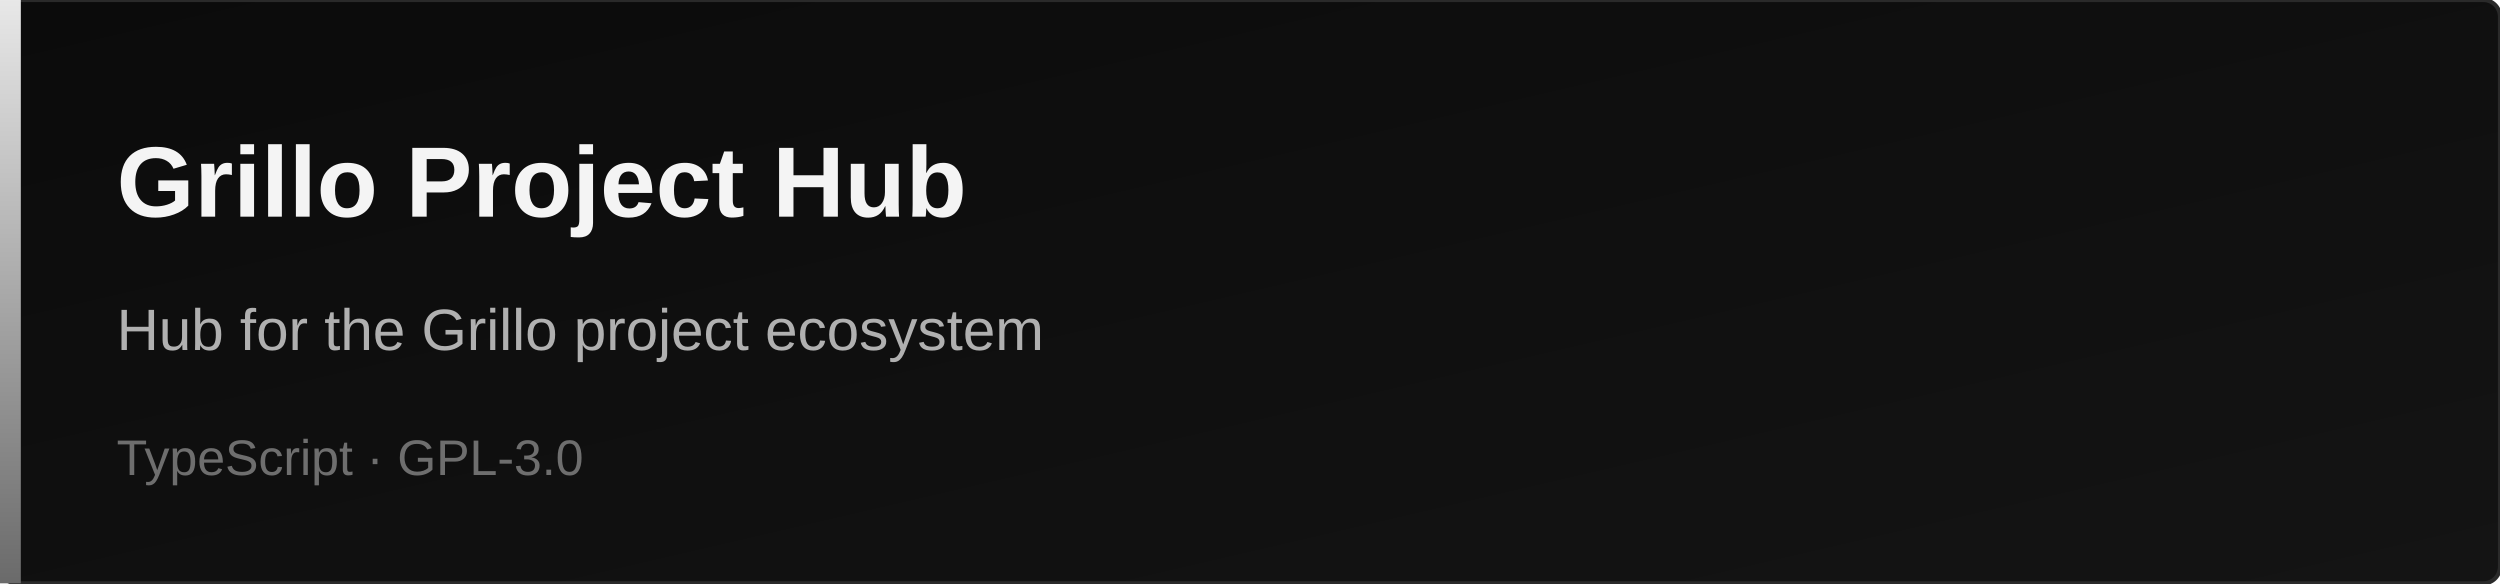
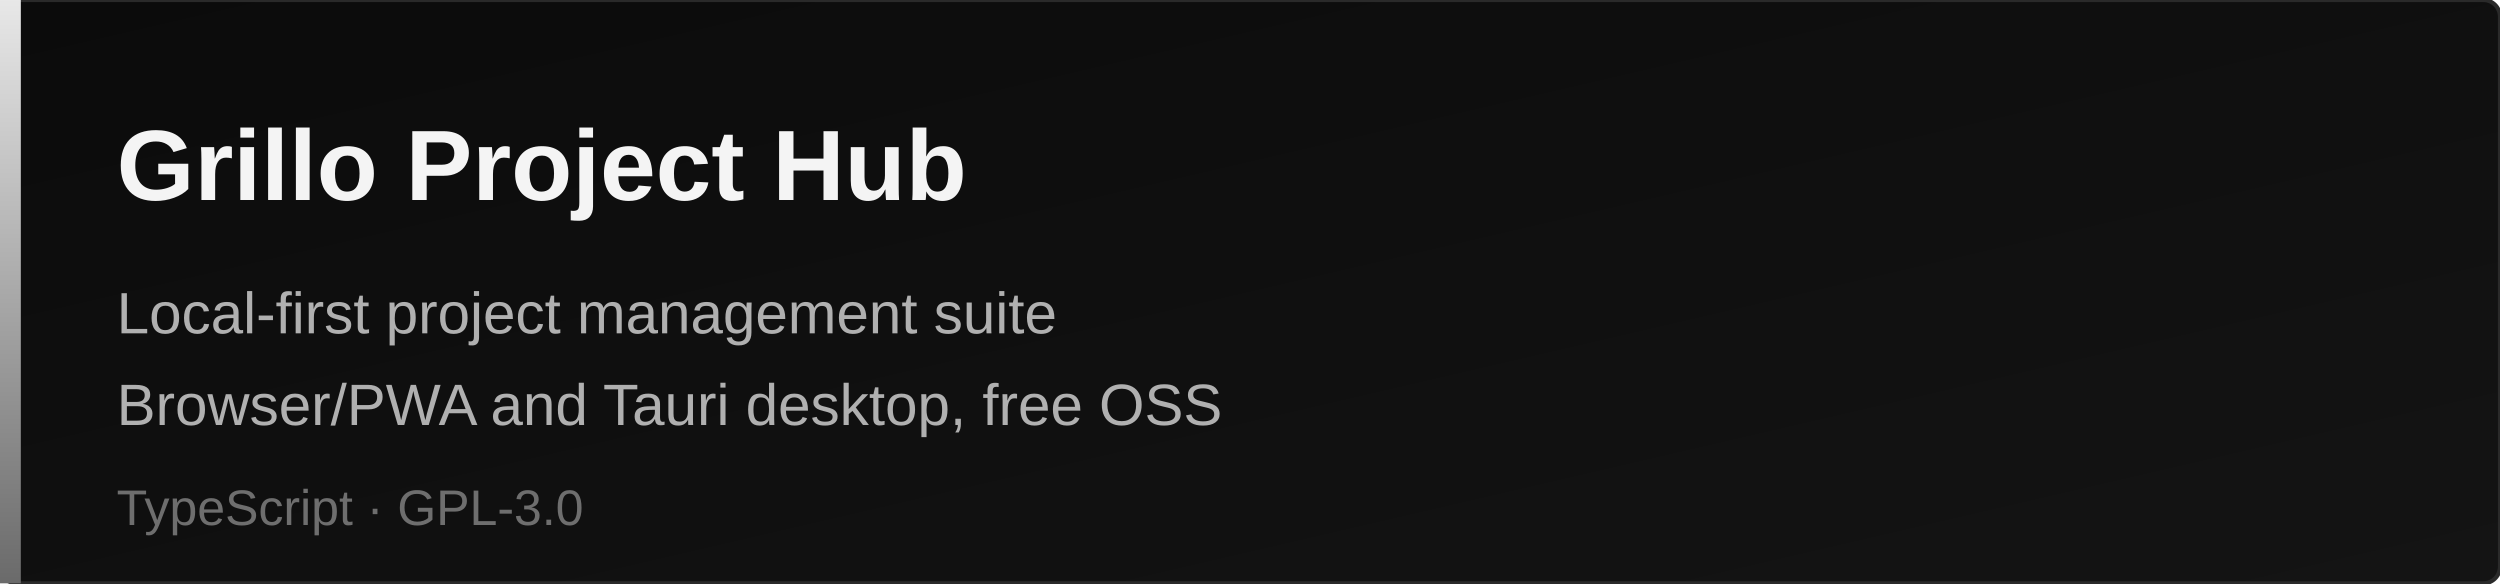
<svg xmlns="http://www.w3.org/2000/svg" width="600" height="140" viewBox="0 0 600 140" role="img" aria-label="Grillo Project Hub">
  <defs>
    <linearGradient id="bg" x1="0%" y1="0%" x2="100%" y2="100%">
      <stop offset="0%" stop-color="#0b0b0b" />
      <stop offset="100%" stop-color="#141414" />
    </linearGradient>
    <linearGradient id="metal" x1="0%" y1="0%" x2="0%" y2="100%">
      <stop offset="0%" stop-color="#e8e8e8" />
      <stop offset="100%" stop-color="#6a6a6a" />
    </linearGradient>
  </defs>
  <rect width="600" height="140" rx="4" fill="url(#bg)" stroke="#2a2a2a" stroke-width="1" />
  <rect x="0" y="0" width="5" height="140" fill="url(#metal)" />
-   <text x="28" y="52" fill="#f4f4f4" font-family="Segoe UI, Helvetica Neue, Arial, sans-serif" font-size="24" font-weight="700">Grillo Project Hub</text>
-   <text x="28" y="84" fill="#b0b0b0" font-family="Segoe UI, Helvetica Neue, Arial, sans-serif" font-size="14">Hub for the Grillo project ecosystem</text>
-   <text x="28" y="114" fill="#6e6e6e" font-family="Segoe UI, Helvetica Neue, Arial, sans-serif" font-size="12">TypeScript · GPL-3.0</text>
+   <text x="28" y="48" fill="#f4f4f4" font-family="Segoe UI, Helvetica Neue, Arial, sans-serif" font-size="24" font-weight="700">Grillo Project Hub</text>
+   <text x="28" y="80" fill="#b0b0b0" font-family="Segoe UI, Helvetica Neue, Arial, sans-serif" font-size="14">Local-first project management suite</text>
+   <text x="28" y="102" fill="#b0b0b0" font-family="Segoe UI, Helvetica Neue, Arial, sans-serif" font-size="14">Browser/PWA and Tauri desktop, free OSS</text>
+   <text x="28" y="126" fill="#6e6e6e" font-family="Segoe UI, Helvetica Neue, Arial, sans-serif" font-size="12">TypeScript · GPL-3.0</text>
</svg>
